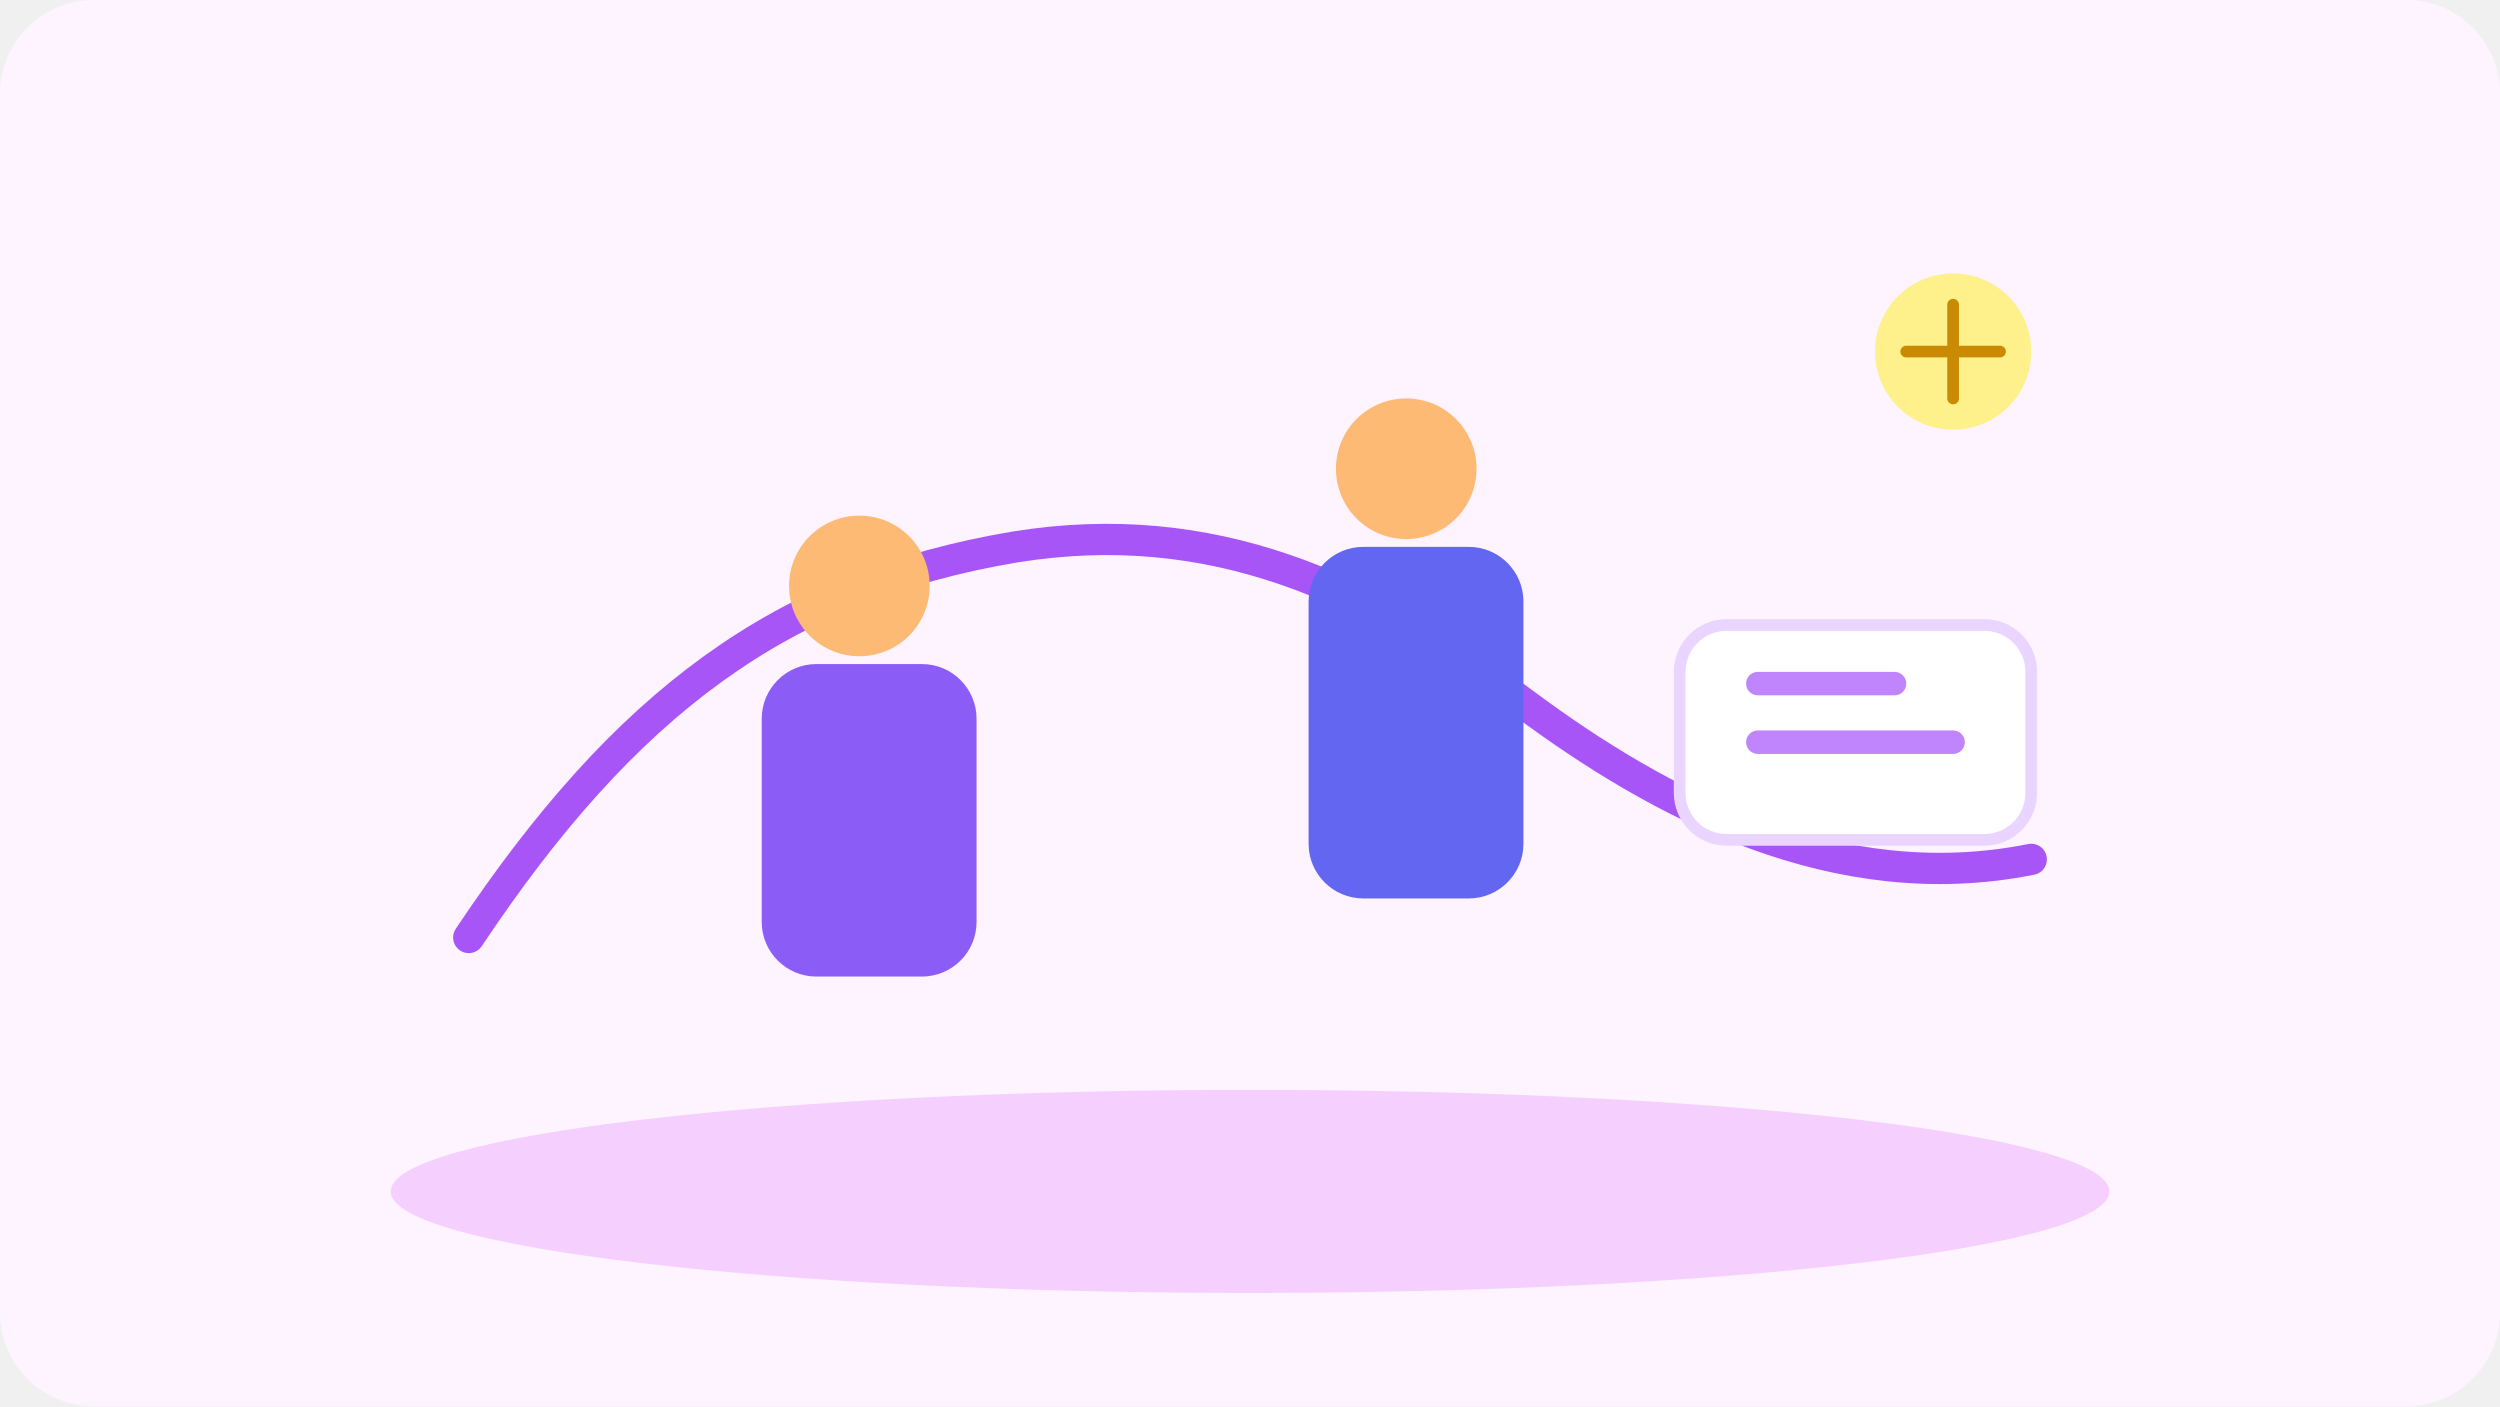
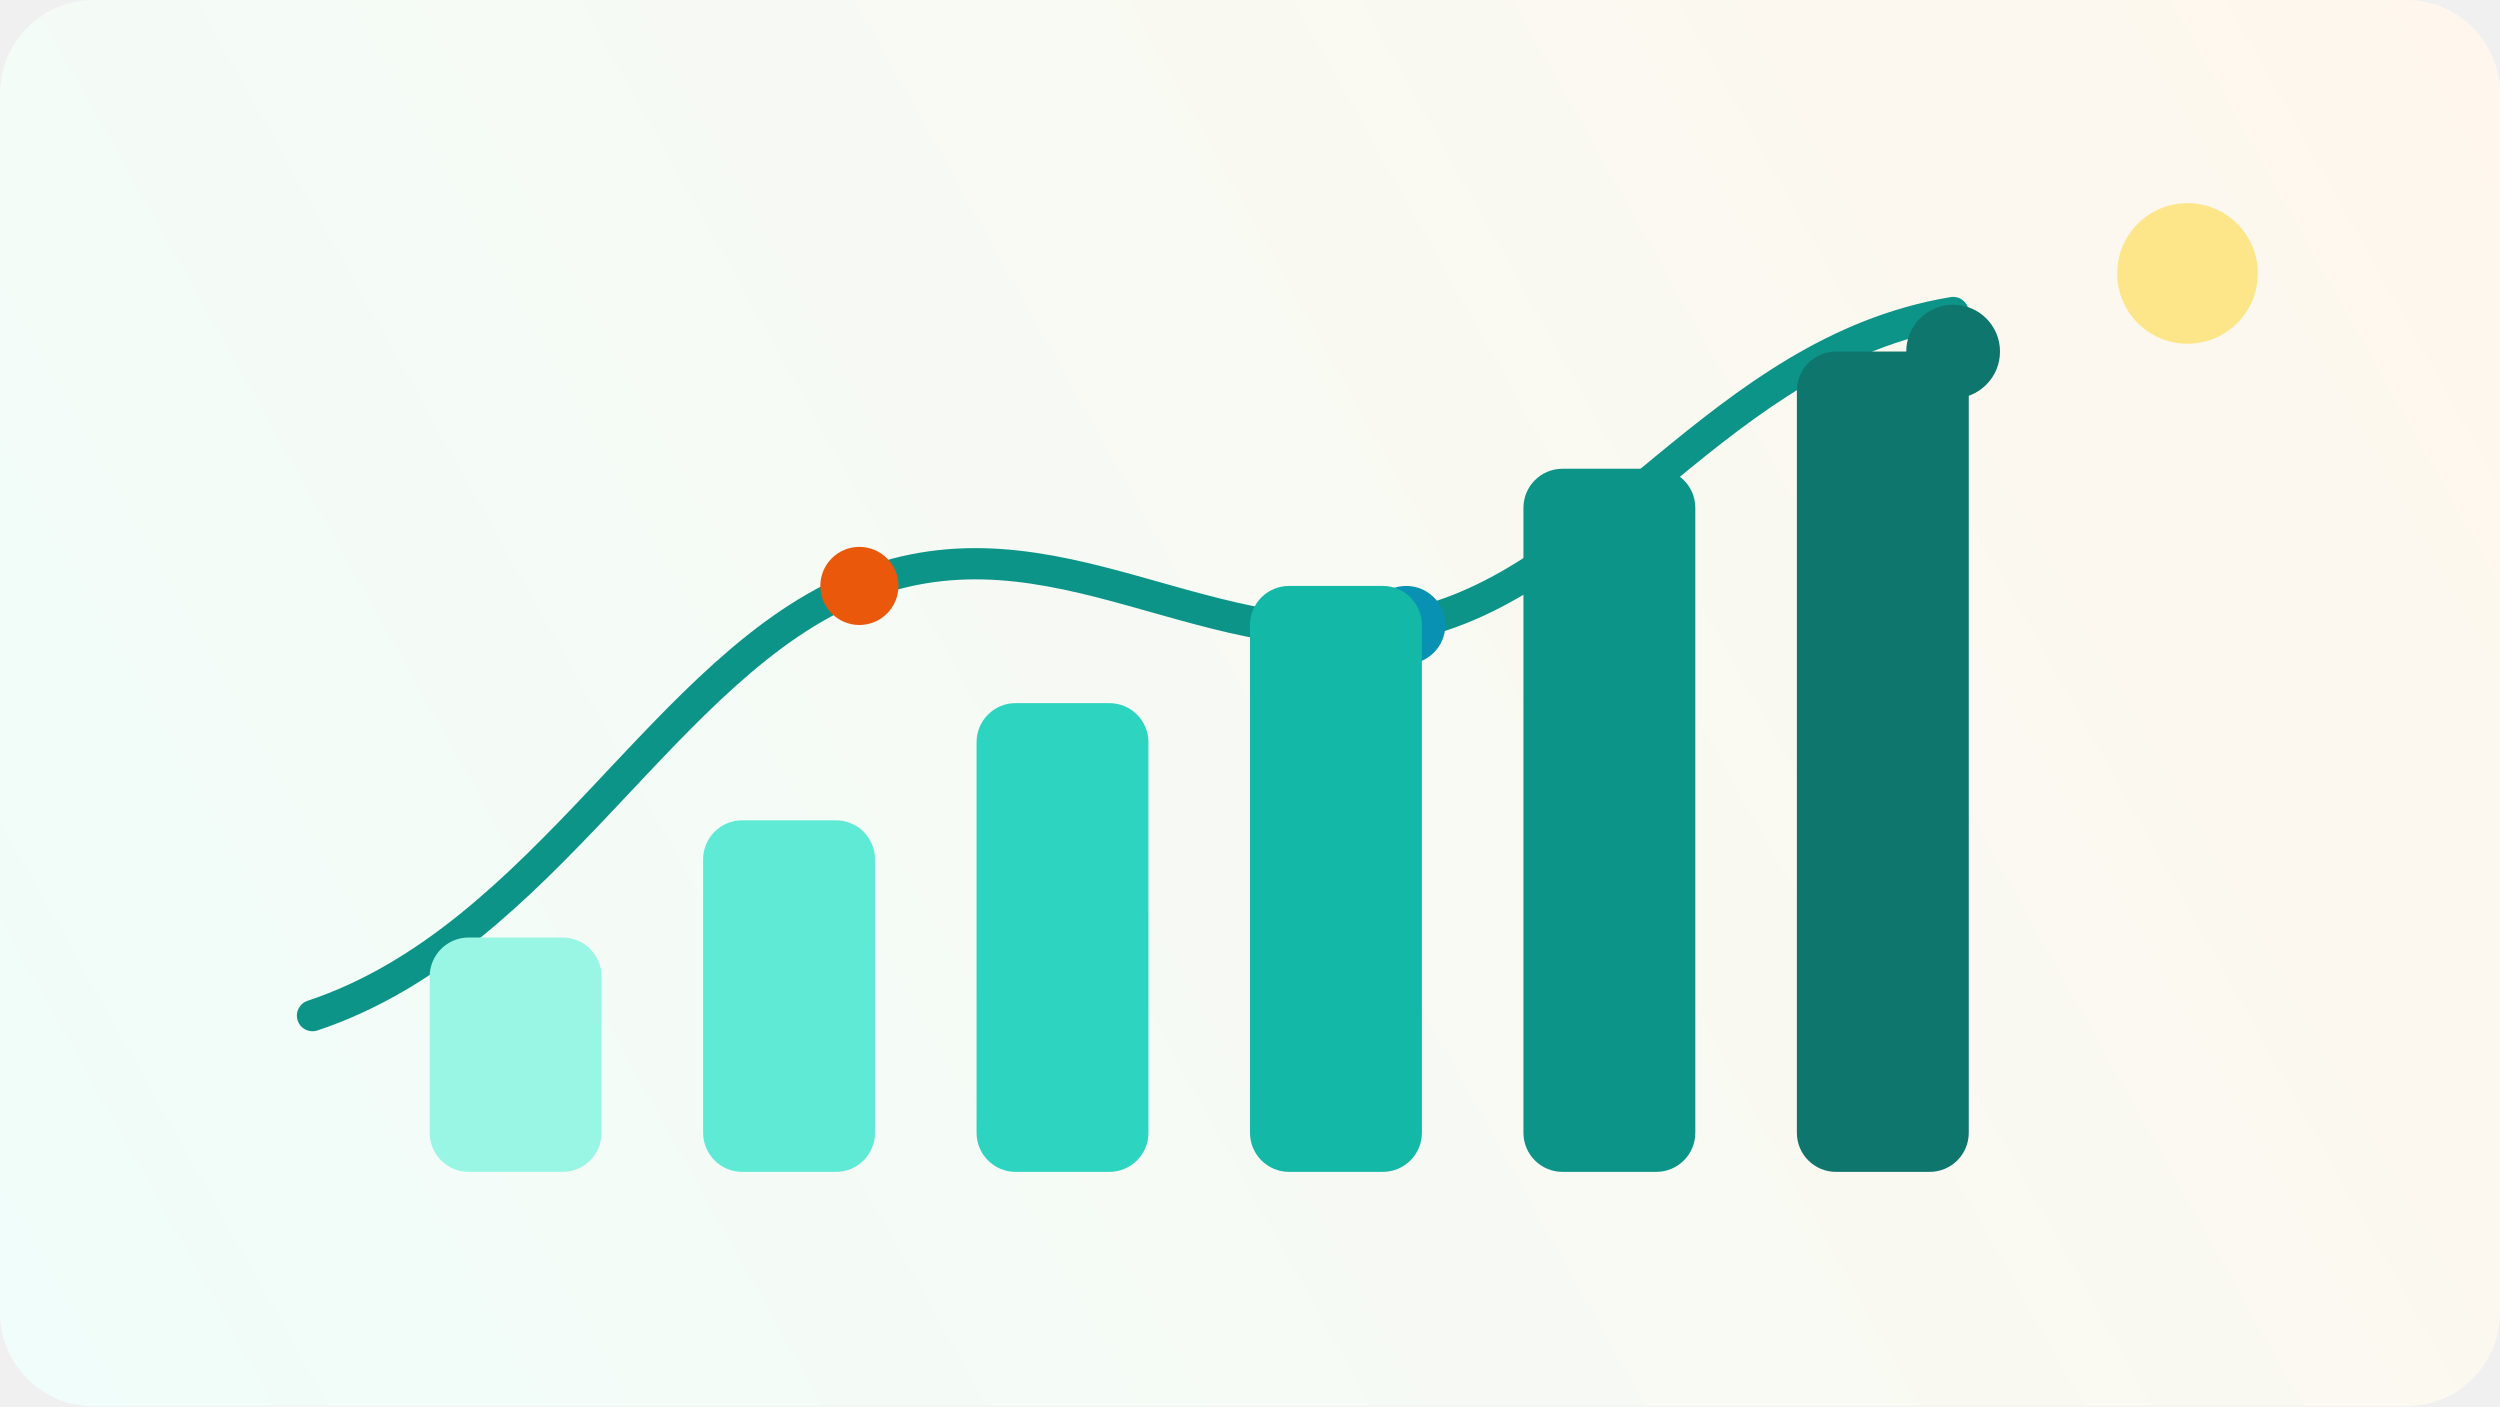
<svg xmlns="http://www.w3.org/2000/svg" viewBox="0 0 640 360" fill="none">
-   <rect width="640" height="360" rx="24" fill="#FDF4FF" />
-   <ellipse cx="320" cy="305" rx="220" ry="26" fill="#F5D0FE" />
-   <path d="M120 240c40-60 80-90 140-100 50-8 90 10 130 40 35 26 80 50 130 40" stroke="#A855F7" stroke-width="8" stroke-linecap="round" />
-   <circle cx="220" cy="150" r="18" fill="#FDBA74" />
-   <rect x="195" y="170" width="55" height="80" rx="14" fill="#8B5CF6" />
-   <circle cx="360" cy="120" r="18" fill="#FDBA74" />
-   <rect x="335" y="140" width="55" height="90" rx="14" fill="#6366F1" />
-   <rect x="430" y="160" width="90" height="55" rx="12" fill="#fff" stroke="#E9D5FF" stroke-width="3" />
-   <path d="M450 190h50M450 175h35" stroke="#C084FC" stroke-width="6" stroke-linecap="round" />
-   <circle cx="500" cy="90" r="20" fill="#FEF08A" />
-   <path d="M500 78v24M488 90h24" stroke="#CA8A04" stroke-width="3" stroke-linecap="round" />
+   <defs>
+     <linearGradient id="bg3" x1="0" y1="360" x2="640" y2="0" gradientUnits="userSpaceOnUse">
+       <stop stop-color="#F0FDFA" />
+       <stop offset="1" stop-color="#FFF7ED" />
+     </linearGradient>
+   </defs>
+   <rect width="640" height="360" rx="24" fill="url(#bg3)" />
+   <path d="M80 260c60-20 90-90 140-110s90 20 140 10 80-70 140-80" stroke="#0D9488" stroke-width="8" stroke-linecap="round" fill="none" />
+   <circle cx="220" cy="150" r="10" fill="#EA580C" />
+   <circle cx="360" cy="160" r="10" fill="#0891B2" />
+   <circle cx="500" cy="90" r="12" fill="#0F766E" />
+   <rect x="110" y="240" width="44" height="60" rx="10" fill="#99F6E4" />
+   <rect x="180" y="210" width="44" height="90" rx="10" fill="#5EEAD4" />
+   <rect x="250" y="180" width="44" height="120" rx="10" fill="#2DD4BF" />
+   <rect x="320" y="150" width="44" height="150" rx="10" fill="#14B8A6" />
+   <rect x="390" y="120" width="44" height="180" rx="10" fill="#0D9488" />
+   <rect x="460" y="90" width="44" height="210" rx="10" fill="#0F766E" />
+   <circle cx="560" cy="70" r="18" fill="#FDE68A" />
</svg>
